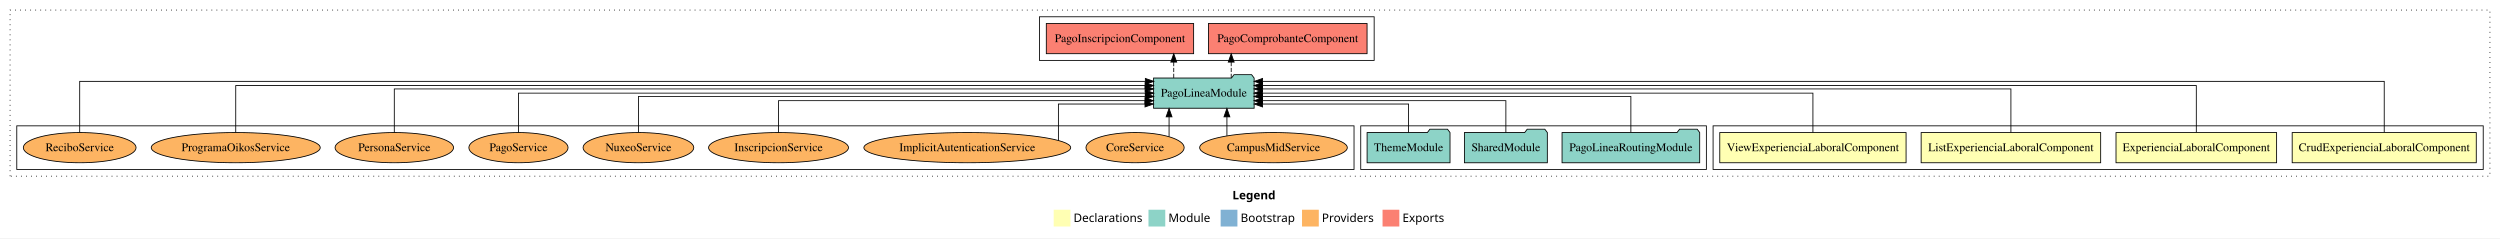
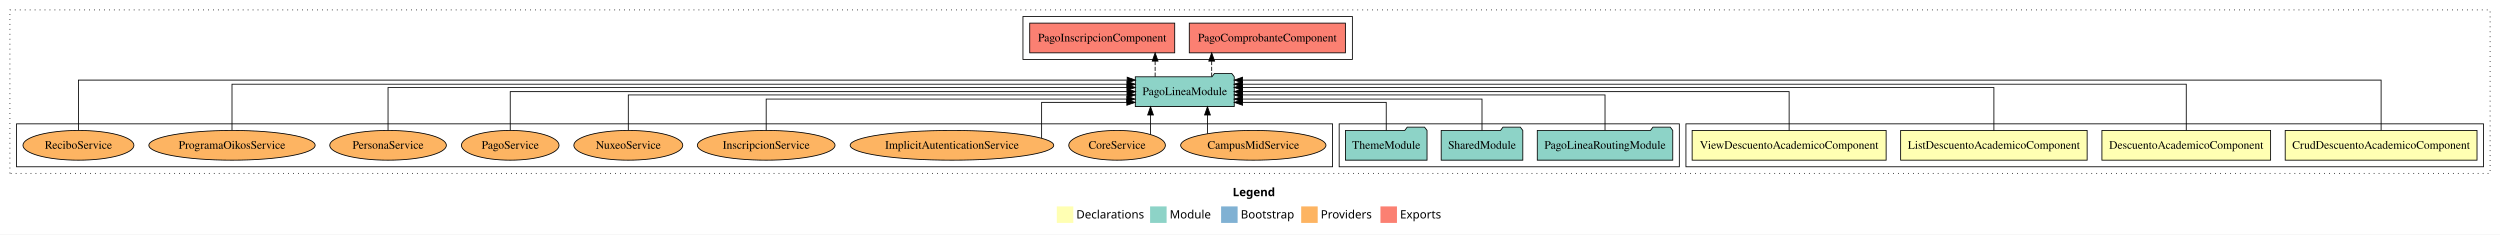
- <svg xmlns="http://www.w3.org/2000/svg" width="2980pt" height="284pt" viewBox="0.00 0.00 2980.00 284.00">
+ <svg xmlns="http://www.w3.org/2000/svg" width="3028pt" height="284pt" viewBox="0.00 0.00 3028.00 284.00">
  <g id="graph0" class="graph" transform="scale(1 1) rotate(0) translate(4 280)">
-     <polygon fill="#ffffff" stroke="transparent" points="-4,4 -4,-280 2976,-280 2976,4 -4,4" />
-     <text text-anchor="start" x="1465.009" y="-42.4" font-family="sans-serif" font-weight="bold" font-size="14.00" fill="#000000">Legend</text>
-     <polygon fill="#ffffb3" stroke="transparent" points="1252,-10 1252,-30 1272,-30 1272,-10 1252,-10" />
-     <text text-anchor="start" x="1275.629" y="-15.4" font-family="sans-serif" font-size="14.00" fill="#000000">  Declarations</text>
-     <polygon fill="#8dd3c7" stroke="transparent" points="1365,-10 1365,-30 1385,-30 1385,-10 1365,-10" />
-     <text text-anchor="start" x="1388.725" y="-15.4" font-family="sans-serif" font-size="14.00" fill="#000000">  Module</text>
-     <polygon fill="#80b1d3" stroke="transparent" points="1451,-10 1451,-30 1471,-30 1471,-10 1451,-10" />
-     <text text-anchor="start" x="1474.781" y="-15.4" font-family="sans-serif" font-size="14.00" fill="#000000">  Bootstrap</text>
-     <polygon fill="#fdb462" stroke="transparent" points="1548,-10 1548,-30 1568,-30 1568,-10 1548,-10" />
-     <text text-anchor="start" x="1571.673" y="-15.4" font-family="sans-serif" font-size="14.00" fill="#000000">  Providers</text>
-     <polygon fill="#fb8072" stroke="transparent" points="1644,-10 1644,-30 1664,-30 1664,-10 1644,-10" />
-     <text text-anchor="start" x="1667.726" y="-15.4" font-family="sans-serif" font-size="14.00" fill="#000000">  Exports</text>
+     <polygon fill="#ffffff" stroke="transparent" points="-4,4 -4,-280 3024,-280 3024,4 -4,4" />
+     <text text-anchor="start" x="1489.009" y="-42.4" font-family="sans-serif" font-weight="bold" font-size="14.00" fill="#000000">Legend</text>
+     <polygon fill="#ffffb3" stroke="transparent" points="1276,-10 1276,-30 1296,-30 1296,-10 1276,-10" />
+     <text text-anchor="start" x="1299.629" y="-15.4" font-family="sans-serif" font-size="14.00" fill="#000000">  Declarations</text>
+     <polygon fill="#8dd3c7" stroke="transparent" points="1389,-10 1389,-30 1409,-30 1409,-10 1389,-10" />
+     <text text-anchor="start" x="1412.725" y="-15.4" font-family="sans-serif" font-size="14.00" fill="#000000">  Module</text>
+     <polygon fill="#80b1d3" stroke="transparent" points="1475,-10 1475,-30 1495,-30 1495,-10 1475,-10" />
+     <text text-anchor="start" x="1498.781" y="-15.4" font-family="sans-serif" font-size="14.00" fill="#000000">  Bootstrap</text>
+     <polygon fill="#fdb462" stroke="transparent" points="1572,-10 1572,-30 1592,-30 1592,-10 1572,-10" />
+     <text text-anchor="start" x="1595.673" y="-15.4" font-family="sans-serif" font-size="14.00" fill="#000000">  Providers</text>
+     <polygon fill="#fb8072" stroke="transparent" points="1668,-10 1668,-30 1688,-30 1688,-10 1668,-10" />
+     <text text-anchor="start" x="1691.726" y="-15.4" font-family="sans-serif" font-size="14.00" fill="#000000">  Exports</text>
    <g id="clust1" class="cluster">
-       <polygon fill="none" stroke="#000000" stroke-dasharray="1,5" points="8,-70 8,-268 2964,-268 2964,-70 8,-70" />
+       <polygon fill="none" stroke="#000000" stroke-dasharray="1,5" points="8,-70 8,-268 3012,-268 3012,-70 8,-70" />
    </g>
    <g id="clust2" class="cluster">
-       <polygon fill="none" stroke="#000000" points="2038,-78 2038,-130 2956,-130 2956,-78 2038,-78" />
+       <polygon fill="none" stroke="#000000" points="2038,-78 2038,-130 3004,-130 3004,-78 2038,-78" />
    </g>
    <g id="clust7" class="cluster">
      <polygon fill="none" stroke="#000000" points="1618,-78 1618,-130 2030,-130 2030,-78 1618,-78" />
    </g>
    <g id="clust8" class="cluster">
      <polygon fill="none" stroke="#000000" points="1235,-208 1235,-260 1634,-260 1634,-208 1235,-208" />
    </g>
    <g id="clust10" class="cluster">
      <polygon fill="none" stroke="#000000" points="16,-78 16,-130 1610,-130 1610,-78 16,-78" />
    </g>
    <g id="node1" class="node">
-       <polygon fill="#ffffb3" stroke="#000000" points="2947.716,-122 2728.284,-122 2728.284,-86 2947.716,-86 2947.716,-122" />
-       <text text-anchor="middle" x="2838" y="-99.8" font-family="Times,serif" font-size="14.00" fill="#000000">CrudExperienciaLaboralComponent</text>
+       <polygon fill="#ffffb3" stroke="#000000" points="2996.162,-122 2763.838,-122 2763.838,-86 2996.162,-86 2996.162,-122" />
+       <text text-anchor="middle" x="2880" y="-99.8" font-family="Times,serif" font-size="14.00" fill="#000000">CrudDescuentoAcademicoComponent</text>
    </g>
    <g id="node5" class="node">
      <polygon fill="#8dd3c7" stroke="#000000" points="1490.92,-187 1487.92,-191 1466.92,-191 1463.92,-187 1371.08,-187 1371.08,-151 1490.92,-151 1490.92,-187" />
      <text text-anchor="middle" x="1431" y="-164.8" font-family="Times,serif" font-size="14.00" fill="#000000">PagoLineaModule</text>
    </g>
    <g id="edge1" class="edge">
-       <path fill="none" stroke="#000000" d="M2838,-122.323C2838,-145.66 2838,-183 2838,-183 2838,-183 1501.007,-183 1501.007,-183" />
-       <polygon fill="#000000" stroke="#000000" points="1501.007,-179.5 1491.007,-183 1501.007,-186.5 1501.007,-179.5" />
+       <path fill="none" stroke="#000000" d="M2880,-122.323C2880,-145.66 2880,-183 2880,-183 2880,-183 1500.96,-183 1500.96,-183" />
+       <polygon fill="#000000" stroke="#000000" points="1500.96,-179.5 1490.96,-183 1500.96,-186.5 1500.96,-179.5" />
    </g>
    <g id="node2" class="node">
-       <polygon fill="#ffffb3" stroke="#000000" points="2709.718,-122 2518.282,-122 2518.282,-86 2709.718,-86 2709.718,-122" />
-       <text text-anchor="middle" x="2614" y="-99.8" font-family="Times,serif" font-size="14.00" fill="#000000">ExperienciaLaboralComponent</text>
+       <polygon fill="#ffffb3" stroke="#000000" points="2746.164,-122 2541.836,-122 2541.836,-86 2746.164,-86 2746.164,-122" />
+       <text text-anchor="middle" x="2644" y="-99.8" font-family="Times,serif" font-size="14.00" fill="#000000">DescuentoAcademicoComponent</text>
    </g>
    <g id="edge2" class="edge">
-       <path fill="none" stroke="#000000" d="M2614,-122.292C2614,-144.206 2614,-178 2614,-178 2614,-178 1500.883,-178 1500.883,-178" />
-       <polygon fill="#000000" stroke="#000000" points="1500.883,-174.5 1490.883,-178 1500.883,-181.5 1500.883,-174.5" />
+       <path fill="none" stroke="#000000" d="M2644,-122.292C2644,-144.206 2644,-178 2644,-178 2644,-178 1500.739,-178 1500.739,-178" />
+       <polygon fill="#000000" stroke="#000000" points="1500.739,-174.5 1490.739,-178 1500.739,-181.5 1500.739,-174.5" />
    </g>
    <g id="node3" class="node">
-       <polygon fill="#ffffb3" stroke="#000000" points="2499.997,-122 2286.003,-122 2286.003,-86 2499.997,-86 2499.997,-122" />
-       <text text-anchor="middle" x="2393" y="-99.8" font-family="Times,serif" font-size="14.00" fill="#000000">ListExperienciaLaboralComponent</text>
+       <polygon fill="#ffffb3" stroke="#000000" points="2523.943,-122 2298.057,-122 2298.057,-86 2523.943,-86 2523.943,-122" />
+       <text text-anchor="middle" x="2411" y="-99.8" font-family="Times,serif" font-size="14.00" fill="#000000">ListDescuentoAcademicoComponent</text>
    </g>
    <g id="edge3" class="edge">
-       <path fill="none" stroke="#000000" d="M2393,-122.027C2393,-142.767 2393,-174 2393,-174 2393,-174 1500.814,-174 1500.814,-174" />
-       <polygon fill="#000000" stroke="#000000" points="1500.814,-170.5 1490.814,-174 1500.814,-177.5 1500.814,-170.5" />
+       <path fill="none" stroke="#000000" d="M2411,-122.027C2411,-142.767 2411,-174 2411,-174 2411,-174 1500.828,-174 1500.828,-174" />
+       <polygon fill="#000000" stroke="#000000" points="1500.828,-170.5 1490.828,-174 1500.828,-177.5 1500.828,-170.5" />
    </g>
    <g id="node4" class="node">
-       <polygon fill="#ffffb3" stroke="#000000" points="2268.037,-122 2045.963,-122 2045.963,-86 2268.037,-86 2268.037,-122" />
-       <text text-anchor="middle" x="2157" y="-99.8" font-family="Times,serif" font-size="14.00" fill="#000000">ViewExperienciaLaboralComponent</text>
+       <polygon fill="#ffffb3" stroke="#000000" points="2280.483,-122 2045.517,-122 2045.517,-86 2280.483,-86 2280.483,-122" />
+       <text text-anchor="middle" x="2163" y="-99.8" font-family="Times,serif" font-size="14.00" fill="#000000">ViewDescuentoAcademicoComponent</text>
    </g>
    <g id="edge4" class="edge">
-       <path fill="none" stroke="#000000" d="M2157,-122.106C2157,-141.339 2157,-169 2157,-169 2157,-169 1500.72,-169 1500.72,-169" />
-       <polygon fill="#000000" stroke="#000000" points="1500.72,-165.5 1490.72,-169 1500.72,-172.5 1500.72,-165.5" />
+       <path fill="none" stroke="#000000" d="M2163,-122.106C2163,-141.339 2163,-169 2163,-169 2163,-169 1500.903,-169 1500.903,-169" />
+       <polygon fill="#000000" stroke="#000000" points="1500.903,-165.5 1490.903,-169 1500.903,-172.5 1500.903,-165.5" />
    </g>
    <g id="node9" class="node">
      <polygon fill="#fb8072" stroke="#000000" points="1625.537,-252 1436.463,-252 1436.463,-216 1625.537,-216 1625.537,-252" />
      <text text-anchor="middle" x="1531" y="-229.8" font-family="Times,serif" font-size="14.00" fill="#000000">PagoComprobanteComponent </text>
    </g>
    <g id="edge8" class="edge">
      <path fill="none" stroke="#000000" stroke-dasharray="5,2" d="M1463.596,-187.106C1463.596,-187.106 1463.596,-205.991 1463.596,-205.991" />
      <polygon fill="#000000" stroke="#000000" points="1460.096,-205.991 1463.596,-215.991 1467.096,-205.991 1460.096,-205.991" />
    </g>
    <g id="node10" class="node">
      <polygon fill="#fb8072" stroke="#000000" points="1418.806,-252 1243.194,-252 1243.194,-216 1418.806,-216 1418.806,-252" />
      <text text-anchor="middle" x="1331" y="-229.8" font-family="Times,serif" font-size="14.00" fill="#000000">PagoInscripcionComponent </text>
    </g>
    <g id="edge9" class="edge">
      <path fill="none" stroke="#000000" stroke-dasharray="5,2" d="M1395.097,-187.106C1395.097,-187.106 1395.097,-205.991 1395.097,-205.991" />
      <polygon fill="#000000" stroke="#000000" points="1391.597,-205.991 1395.097,-215.991 1398.597,-205.991 1391.597,-205.991" />
    </g>
    <g id="node6" class="node">
      <polygon fill="#8dd3c7" stroke="#000000" points="2022.038,-122 2019.038,-126 1998.038,-126 1995.038,-122 1857.962,-122 1857.962,-86 2022.038,-86 2022.038,-122" />
      <text text-anchor="middle" x="1940" y="-99.8" font-family="Times,serif" font-size="14.00" fill="#000000">PagoLineaRoutingModule</text>
    </g>
    <g id="edge5" class="edge">
      <path fill="none" stroke="#000000" d="M1940,-122.302C1940,-140.27 1940,-165 1940,-165 1940,-165 1500.886,-165 1500.886,-165" />
      <polygon fill="#000000" stroke="#000000" points="1500.886,-161.5 1490.886,-165 1500.886,-168.5 1500.886,-161.5" />
    </g>
    <g id="node7" class="node">
      <polygon fill="#8dd3c7" stroke="#000000" points="1840.423,-122 1837.423,-126 1816.423,-126 1813.423,-122 1741.577,-122 1741.577,-86 1840.423,-86 1840.423,-122" />
      <text text-anchor="middle" x="1791" y="-99.8" font-family="Times,serif" font-size="14.00" fill="#000000">SharedModule</text>
    </g>
    <g id="edge6" class="edge">
      <path fill="none" stroke="#000000" d="M1791,-122.027C1791,-138.398 1791,-160 1791,-160 1791,-160 1500.851,-160 1500.851,-160" />
      <polygon fill="#000000" stroke="#000000" points="1500.851,-156.5 1490.851,-160 1500.851,-163.5 1500.851,-156.5" />
    </g>
    <g id="node8" class="node">
      <polygon fill="#8dd3c7" stroke="#000000" points="1724.423,-122 1721.423,-126 1700.423,-126 1697.423,-122 1625.577,-122 1625.577,-86 1724.423,-86 1724.423,-122" />
      <text text-anchor="middle" x="1675" y="-99.8" font-family="Times,serif" font-size="14.00" fill="#000000">ThemeModule</text>
    </g>
    <g id="edge7" class="edge">
      <path fill="none" stroke="#000000" d="M1675,-122.187C1675,-137.182 1675,-156 1675,-156 1675,-156 1501.002,-156 1501.002,-156" />
      <polygon fill="#000000" stroke="#000000" points="1501.002,-152.5 1491.002,-156 1501.002,-159.5 1501.002,-152.5" />
    </g>
    <g id="node11" class="node">
      <ellipse fill="#fdb462" stroke="#000000" cx="1514" cy="-104" rx="87.98" ry="18" />
      <text text-anchor="middle" x="1514" y="-99.8" font-family="Times,serif" font-size="14.00" fill="#000000">CampusMidService</text>
    </g>
    <g id="edge10" class="edge">
      <path fill="none" stroke="#000000" d="M1458.485,-118.104C1458.485,-118.104 1458.485,-140.721 1458.485,-140.721" />
      <polygon fill="#000000" stroke="#000000" points="1454.985,-140.721 1458.485,-150.721 1461.985,-140.721 1454.985,-140.721" />
    </g>
    <g id="node12" class="node">
      <ellipse fill="#fdb462" stroke="#000000" cx="1349" cy="-104" rx="58.525" ry="18" />
      <text text-anchor="middle" x="1349" y="-99.8" font-family="Times,serif" font-size="14.00" fill="#000000">CoreService</text>
    </g>
    <g id="edge11" class="edge">
      <path fill="none" stroke="#000000" d="M1389.526,-117.154C1389.526,-117.154 1389.526,-140.694 1389.526,-140.694" />
      <polygon fill="#000000" stroke="#000000" points="1386.026,-140.694 1389.526,-150.694 1393.026,-140.694 1386.026,-140.694" />
    </g>
    <g id="node13" class="node">
      <ellipse fill="#fdb462" stroke="#000000" cx="1149" cy="-104" rx="123.265" ry="18" />
      <text text-anchor="middle" x="1149" y="-99.8" font-family="Times,serif" font-size="14.00" fill="#000000">ImplicitAutenticationService</text>
    </g>
    <g id="edge12" class="edge">
      <path fill="none" stroke="#000000" d="M1257.615,-112.587C1257.615,-127.356 1257.615,-156 1257.615,-156 1257.615,-156 1360.845,-156 1360.845,-156" />
      <polygon fill="#000000" stroke="#000000" points="1360.845,-159.5 1370.845,-156 1360.845,-152.5 1360.845,-159.5" />
    </g>
    <g id="node14" class="node">
      <ellipse fill="#fdb462" stroke="#000000" cx="924" cy="-104" rx="83.364" ry="18" />
      <text text-anchor="middle" x="924" y="-99.8" font-family="Times,serif" font-size="14.00" fill="#000000">InscripcionService</text>
    </g>
    <g id="edge13" class="edge">
      <path fill="none" stroke="#000000" d="M924,-122.027C924,-138.398 924,-160 924,-160 924,-160 1360.85,-160 1360.85,-160" />
      <polygon fill="#000000" stroke="#000000" points="1360.85,-163.5 1370.85,-160 1360.85,-156.5 1360.85,-163.5" />
    </g>
    <g id="node15" class="node">
      <ellipse fill="#fdb462" stroke="#000000" cx="757" cy="-104" rx="65.972" ry="18" />
      <text text-anchor="middle" x="757" y="-99.8" font-family="Times,serif" font-size="14.00" fill="#000000">NuxeoService</text>
    </g>
    <g id="edge14" class="edge">
      <path fill="none" stroke="#000000" d="M757,-122.302C757,-140.27 757,-165 757,-165 757,-165 1361.187,-165 1361.187,-165" />
      <polygon fill="#000000" stroke="#000000" points="1361.187,-168.5 1371.187,-165 1361.187,-161.5 1361.187,-168.5" />
    </g>
    <g id="node16" class="node">
      <ellipse fill="#fdb462" stroke="#000000" cx="614" cy="-104" rx="59.108" ry="18" />
      <text text-anchor="middle" x="614" y="-99.8" font-family="Times,serif" font-size="14.00" fill="#000000">PagoService</text>
    </g>
    <g id="edge15" class="edge">
      <path fill="none" stroke="#000000" d="M614,-122.106C614,-141.339 614,-169 614,-169 614,-169 1361.255,-169 1361.255,-169" />
      <polygon fill="#000000" stroke="#000000" points="1361.255,-172.5 1371.255,-169 1361.255,-165.5 1361.255,-172.5" />
    </g>
    <g id="node17" class="node">
      <ellipse fill="#fdb462" stroke="#000000" cx="466" cy="-104" rx="70.622" ry="18" />
      <text text-anchor="middle" x="466" y="-99.8" font-family="Times,serif" font-size="14.00" fill="#000000">PersonaService</text>
    </g>
    <g id="edge16" class="edge">
      <path fill="none" stroke="#000000" d="M466,-122.027C466,-142.767 466,-174 466,-174 466,-174 1360.999,-174 1360.999,-174" />
      <polygon fill="#000000" stroke="#000000" points="1361,-177.5 1370.999,-174 1360.999,-170.5 1361,-177.5" />
    </g>
    <g id="node18" class="node">
      <ellipse fill="#fdb462" stroke="#000000" cx="277" cy="-104" rx="100.7" ry="18" />
      <text text-anchor="middle" x="277" y="-99.8" font-family="Times,serif" font-size="14.00" fill="#000000">ProgramaOikosService</text>
    </g>
    <g id="edge17" class="edge">
      <path fill="none" stroke="#000000" d="M277,-122.292C277,-144.206 277,-178 277,-178 277,-178 1360.984,-178 1360.984,-178" />
      <polygon fill="#000000" stroke="#000000" points="1360.984,-181.5 1370.984,-178 1360.984,-174.5 1360.984,-181.5" />
    </g>
    <g id="node19" class="node">
      <ellipse fill="#fdb462" stroke="#000000" cx="91" cy="-104" rx="67.193" ry="18" />
      <text text-anchor="middle" x="91" y="-99.8" font-family="Times,serif" font-size="14.00" fill="#000000">ReciboService</text>
    </g>
    <g id="edge18" class="edge">
      <path fill="none" stroke="#000000" d="M91,-122.323C91,-145.66 91,-183 91,-183 91,-183 1361.257,-183 1361.257,-183" />
      <polygon fill="#000000" stroke="#000000" points="1361.257,-186.5 1371.257,-183 1361.257,-179.5 1361.257,-186.5" />
    </g>
  </g>
</svg>
